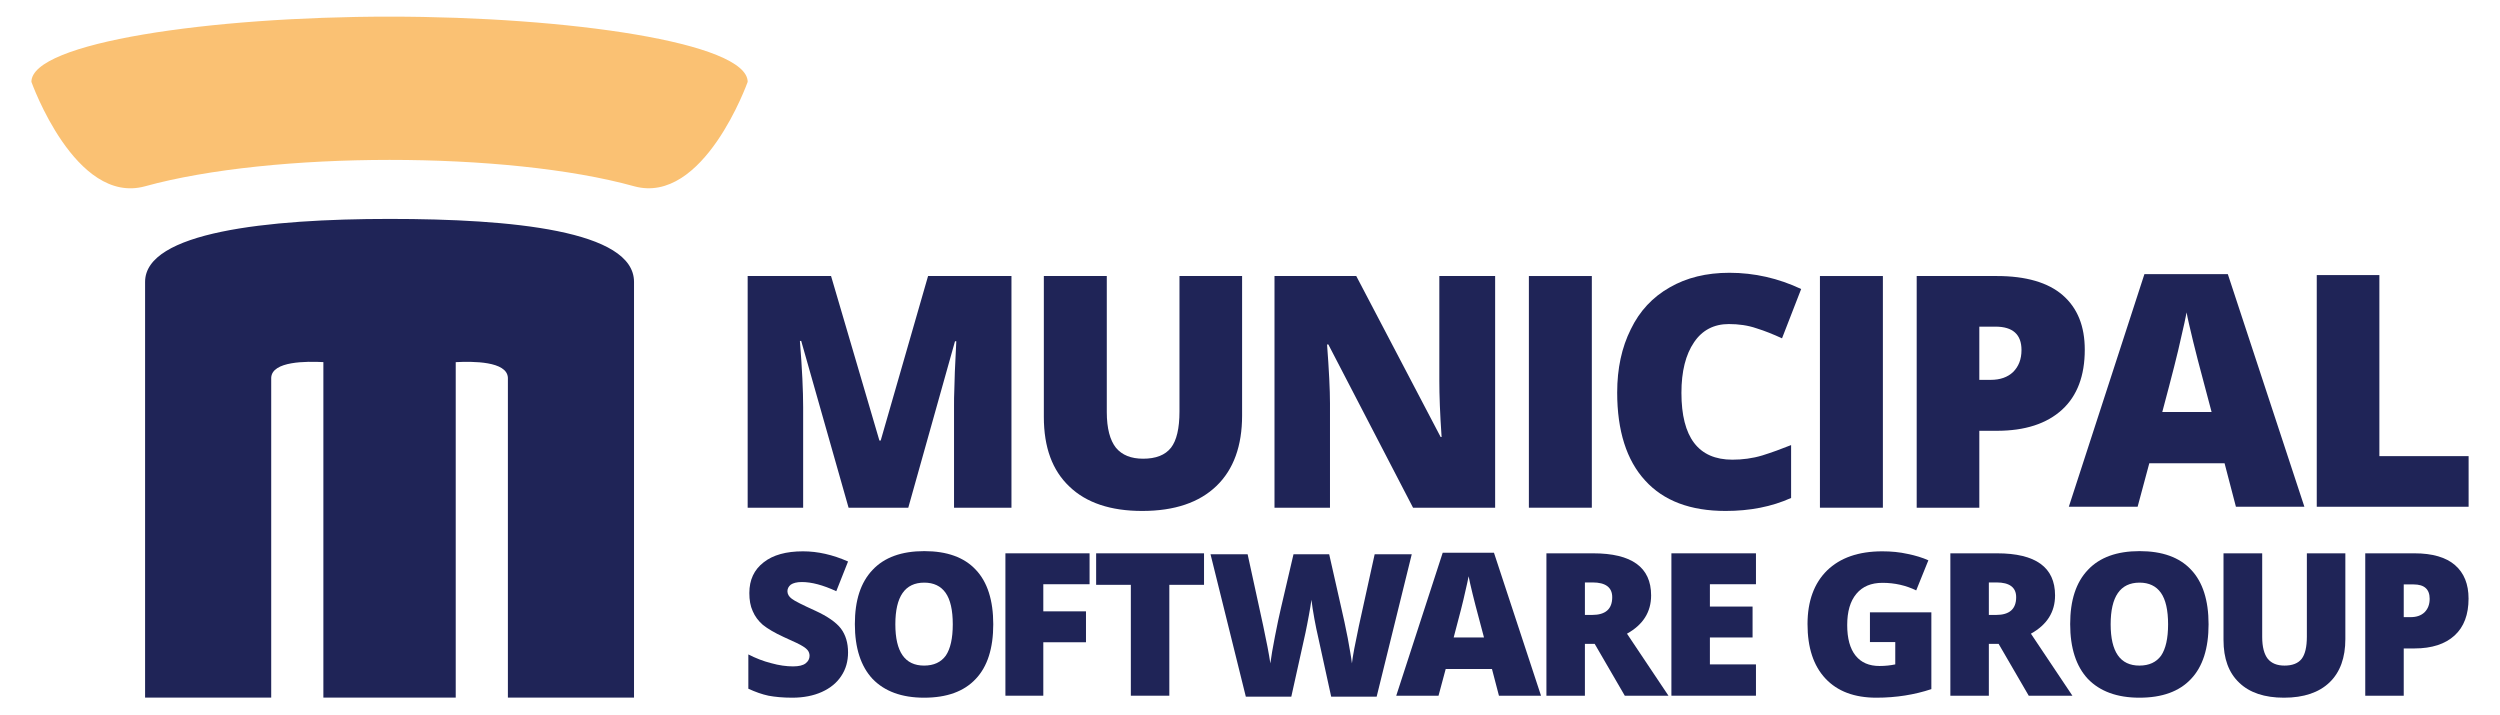
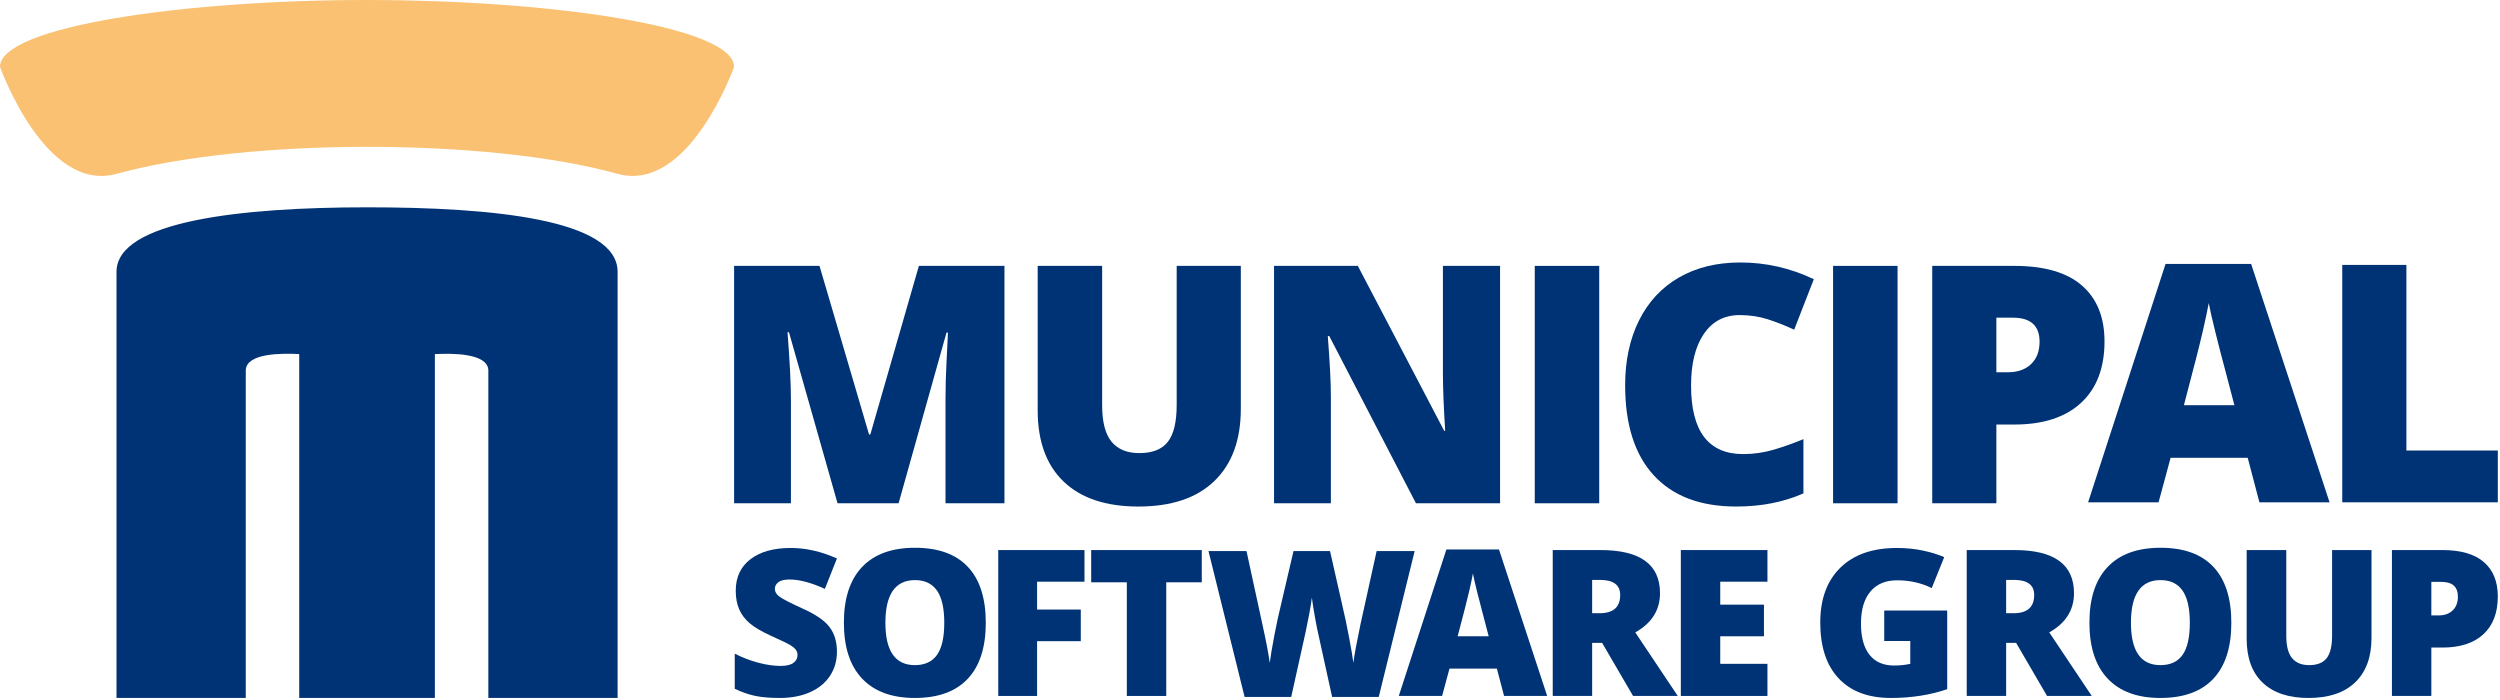
- <svg xmlns="http://www.w3.org/2000/svg" width="100%" height="100%" viewBox="0 0 700 200" version="1.1" xml:space="preserve" style="fill-rule:evenodd;clip-rule:evenodd;stroke-linejoin:round;stroke-miterlimit:2;">
-   <g transform="matrix(0.849814,0,0,0.849814,-459.023,-104.643)">
-     <g transform="matrix(1.11364,0,0,1.11364,-83.7046,-564.398)">
-       <g transform="matrix(1.50667,0,0,0.559842,-431.333,342.91)">
-         <g transform="matrix(63.7168,0,0,171.477,800,758.564)">
-           <path d="M0.388,-0L0.242,-0.514L0.238,-0.514C0.245,-0.427 0.248,-0.359 0.248,-0.31L0.248,-0L0.077,-0L0.077,-0.714L0.334,-0.714L0.483,-0.207L0.487,-0.207L0.633,-0.714L0.89,-0.714L0.89,-0L0.713,-0L0.713,-0.313C0.713,-0.329 0.713,-0.347 0.714,-0.367C0.714,-0.387 0.716,-0.436 0.72,-0.513L0.716,-0.513L0.572,-0L0.388,-0Z" style="fill:rgb(31,36,87);fill-rule:nonzero;" />
-         </g>
-         <g transform="matrix(63.7168,0,0,171.477,858.415,758.564)">
-           <path d="M0.684,-0.714L0.684,-0.284C0.684,-0.191 0.658,-0.118 0.605,-0.067C0.552,-0.016 0.476,0.01 0.376,0.01C0.279,0.01 0.204,-0.015 0.152,-0.065C0.099,-0.115 0.073,-0.186 0.073,-0.28L0.073,-0.714L0.267,-0.714L0.267,-0.295C0.267,-0.244 0.277,-0.208 0.295,-0.185C0.314,-0.162 0.342,-0.151 0.379,-0.151C0.418,-0.151 0.447,-0.162 0.465,-0.185C0.482,-0.207 0.491,-0.244 0.491,-0.296L0.491,-0.714L0.684,-0.714Z" style="fill:rgb(31,36,87);fill-rule:nonzero;" />
-         </g>
-         <g transform="matrix(63.7168,0,0,171.477,903.453,758.564)">
-           <path d="M0.757,-0L0.504,-0L0.243,-0.503L0.239,-0.503C0.245,-0.424 0.248,-0.363 0.248,-0.322L0.248,-0L0.077,-0L0.077,-0.714L0.329,-0.714L0.589,-0.218L0.592,-0.218C0.587,-0.29 0.585,-0.347 0.585,-0.391L0.585,-0.714L0.757,-0.714L0.757,-0Z" style="fill:rgb(31,36,87);fill-rule:nonzero;" />
-         </g>
-         <g transform="matrix(63.7168,0,0,171.477,953.406,758.564)">
-           <rect x="0.077" y="-0.714" width="0.194" height="0.714" style="fill:rgb(31,36,87);fill-rule:nonzero;" />
-         </g>
-         <g transform="matrix(63.7168,0,0,171.477,972.403,758.564)">
-           <path d="M0.395,-0.566C0.349,-0.566 0.313,-0.547 0.288,-0.51C0.262,-0.472 0.249,-0.42 0.249,-0.354C0.249,-0.217 0.301,-0.148 0.406,-0.148C0.437,-0.148 0.468,-0.152 0.498,-0.161C0.527,-0.17 0.557,-0.181 0.587,-0.193L0.587,-0.03C0.527,-0.003 0.46,0.01 0.385,0.01C0.277,0.01 0.194,-0.021 0.137,-0.084C0.08,-0.146 0.051,-0.237 0.051,-0.355C0.051,-0.429 0.065,-0.494 0.093,-0.55C0.12,-0.606 0.16,-0.649 0.213,-0.679C0.265,-0.709 0.326,-0.724 0.397,-0.724C0.474,-0.724 0.548,-0.707 0.618,-0.674L0.559,-0.522C0.533,-0.534 0.506,-0.545 0.48,-0.553C0.454,-0.562 0.425,-0.566 0.395,-0.566Z" style="fill:rgb(31,36,87);fill-rule:nonzero;" />
-         </g>
-         <g transform="matrix(63.7168,0,0,171.477,1010.56,758.564)">
-           <rect x="0.077" y="-0.714" width="0.194" height="0.714" style="fill:rgb(31,36,87);fill-rule:nonzero;" />
-         </g>
-         <g transform="matrix(63.7168,0,0,171.477,1029.56,758.564)">
-           <path d="M0.595,-0.487C0.595,-0.407 0.572,-0.345 0.525,-0.302C0.478,-0.259 0.411,-0.237 0.324,-0.237L0.27,-0.237L0.27,-0L0.077,-0L0.077,-0.714L0.324,-0.714C0.414,-0.714 0.482,-0.694 0.527,-0.655C0.573,-0.615 0.595,-0.559 0.595,-0.487ZM0.27,-0.394L0.305,-0.394C0.334,-0.394 0.357,-0.402 0.374,-0.418C0.391,-0.435 0.4,-0.457 0.4,-0.486C0.4,-0.534 0.373,-0.558 0.32,-0.558L0.27,-0.558L0.27,-0.394Z" style="fill:rgb(31,36,87);fill-rule:nonzero;" />
-         </g>
-         <g transform="matrix(63.7168,0,0,171.477,1064.34,758.062)">
-           <path d="M0.515,-0L0.48,-0.134L0.248,-0.134L0.212,-0L0,-0L0.233,-0.717L0.49,-0.717L0.726,-0L0.515,-0ZM0.44,-0.292L0.409,-0.409C0.402,-0.435 0.393,-0.469 0.383,-0.51C0.373,-0.552 0.366,-0.581 0.363,-0.599C0.36,-0.583 0.354,-0.555 0.345,-0.517C0.337,-0.479 0.318,-0.404 0.288,-0.292L0.44,-0.292Z" style="fill:rgb(31,36,87);fill-rule:nonzero;" />
-         </g>
-         <g transform="matrix(63.7168,0,0,171.477,1108.12,758.062)">
-           <path d="M0.077,-0L0.077,-0.714L0.27,-0.714L0.27,-0.156L0.545,-0.156L0.545,-0L0.077,-0Z" style="fill:rgb(31,36,87);fill-rule:nonzero;" />
-         </g>
+ <svg xmlns="http://www.w3.org/2000/svg" width="100%" height="100%" viewBox="0 0 683 191" version="1.1" xml:space="preserve" style="fill-rule:evenodd;clip-rule:evenodd;stroke-linejoin:round;stroke-miterlimit:2;">
+   <g>
+     <g>
+       <g>
+         <path d="M228.815,137.497l-13.265,-46.713l-0.399,0c0.621,7.956 0.932,14.137 0.932,18.544l-0,28.169l-15.527,0l0,-64.857l23.334,0l13.531,46.048l0.355,-0l13.264,-46.048l23.379,0l-0,64.857l-16.104,0l0,-28.436c0,-1.478 0.022,-3.12 0.067,-4.924c0.044,-1.804 0.244,-6.225 0.599,-13.264l-0.4,0l-13.086,46.624l-16.68,0Z" style="fill:#003375;fill-rule:nonzero;" />
+         <path d="M338.992,72.64l-0,39.039c-0,8.488 -2.403,15.061 -7.209,19.719c-4.806,4.658 -11.734,6.987 -20.784,6.987c-8.842,-0 -15.637,-2.263 -20.384,-6.788c-4.747,-4.525 -7.12,-11.031 -7.12,-19.519l0,-39.438l17.612,0l-0,38.063c-0,4.584 0.857,7.911 2.573,9.981c1.715,2.07 4.244,3.106 7.586,3.106c3.578,-0 6.173,-1.028 7.785,-3.084c1.612,-2.055 2.418,-5.419 2.418,-10.092l-0,-37.974l17.523,0Z" style="fill:#003375;fill-rule:nonzero;" />
+         <path d="M409.82,137.497l-22.98,0l-23.689,-45.692l-0.399,-0c0.562,7.186 0.843,12.672 0.843,16.458l-0,29.234l-15.527,0l0,-64.857l22.891,0l23.6,45.072l0.267,-0c-0.414,-6.536 -0.622,-11.786 -0.622,-15.749l0,-29.323l15.616,0l-0,64.857Z" style="fill:#003375;fill-rule:nonzero;" />
+         <rect x="419.296" y="72.64" width="17.612" height="64.857" style="fill:#003375;fill-rule:nonzero;" />
+         <path d="M475.262,86.082c-4.17,-0 -7.423,1.708 -9.759,5.124c-2.337,3.416 -3.505,8.125 -3.505,14.129c0,12.48 4.747,18.721 14.24,18.721c2.869,-0 5.649,-0.4 8.34,-1.198c2.692,-0.799 5.398,-1.76 8.119,-2.884l-0,14.817c-5.412,2.396 -11.534,3.594 -18.366,3.594c-9.789,-0 -17.294,-2.84 -22.514,-8.518c-5.22,-5.678 -7.83,-13.885 -7.83,-24.621c0,-6.713 1.265,-12.613 3.793,-17.7c2.529,-5.087 6.167,-8.998 10.913,-11.734c4.747,-2.735 10.329,-4.103 16.747,-4.103c7.009,-0 13.708,1.523 20.096,4.569l-5.368,13.796c-2.395,-1.123 -4.791,-2.07 -7.187,-2.839c-2.395,-0.769 -4.968,-1.153 -7.719,-1.153Z" style="fill:#003375;fill-rule:nonzero;" />
+         <rect x="500.797" y="72.64" width="17.612" height="64.857" style="fill:#003375;fill-rule:nonzero;" />
+         <path d="M574.952,93.269c0,7.245 -2.136,12.842 -6.41,16.791c-4.273,3.948 -10.344,5.922 -18.21,5.922l-4.925,-0l0,21.515l-17.522,0l-0,-64.857l22.447,0c8.192,0 14.343,1.79 18.454,5.368c4.111,3.579 6.166,8.665 6.166,15.261Zm-29.545,8.428l3.194,0c2.633,0 4.725,-0.739 6.278,-2.218c1.552,-1.479 2.329,-3.519 2.329,-6.122c-0,-4.377 -2.425,-6.565 -7.276,-6.565l-4.525,-0l0,14.905Z" style="fill:#003375;fill-rule:nonzero;" />
+         <path d="M617.271,137.231l-3.194,-12.155l-21.072,0l-3.283,12.155l-19.253,0l21.161,-65.123l23.379,-0l21.426,65.123l-19.164,0Zm-6.832,-26.528l-2.794,-10.647c-0.651,-2.366 -1.442,-5.427 -2.374,-9.183c-0.931,-3.756 -1.545,-6.447 -1.841,-8.074c-0.266,1.508 -0.791,3.993 -1.575,7.453c-0.783,3.46 -2.521,10.277 -5.212,20.451l13.796,-0Z" style="fill:#003375;fill-rule:nonzero;" />
+         <path d="M639.903,137.231l-0,-64.857l17.523,0l-0,50.706l24.975,-0l0,14.151l-42.498,0Z" style="fill:#003375;fill-rule:nonzero;" />
      </g>
-       <g transform="matrix(1.43401,0,0,0.410016,-368.208,486.372)">
-         <g transform="matrix(41.1434,0,0,143.897,800,821.519)">
-           <path d="M0.544,-0.217C0.544,-0.173 0.533,-0.133 0.51,-0.099C0.488,-0.065 0.455,-0.038 0.413,-0.019C0.371,0 0.321,0.01 0.264,0.01C0.217,0.01 0.177,0.006 0.145,-0C0.112,-0.007 0.079,-0.019 0.044,-0.035L0.044,-0.207C0.081,-0.188 0.119,-0.173 0.159,-0.163C0.198,-0.152 0.235,-0.147 0.268,-0.147C0.297,-0.147 0.318,-0.152 0.331,-0.162C0.344,-0.172 0.351,-0.185 0.351,-0.2C0.351,-0.21 0.348,-0.219 0.343,-0.226C0.338,-0.233 0.329,-0.241 0.317,-0.248C0.305,-0.256 0.274,-0.271 0.222,-0.294C0.176,-0.315 0.141,-0.336 0.117,-0.355C0.094,-0.375 0.077,-0.398 0.066,-0.424C0.054,-0.45 0.049,-0.48 0.049,-0.515C0.049,-0.581 0.073,-0.632 0.121,-0.669C0.168,-0.706 0.234,-0.724 0.318,-0.724C0.392,-0.724 0.467,-0.707 0.544,-0.673L0.485,-0.524C0.418,-0.555 0.361,-0.57 0.312,-0.57C0.287,-0.57 0.269,-0.565 0.257,-0.557C0.246,-0.548 0.24,-0.537 0.24,-0.524C0.24,-0.51 0.247,-0.497 0.262,-0.486C0.276,-0.475 0.316,-0.455 0.38,-0.426C0.441,-0.398 0.484,-0.368 0.508,-0.337C0.532,-0.305 0.544,-0.265 0.544,-0.217Z" style="fill:rgb(31,36,87);fill-rule:nonzero;" />
-         </g>
-         <g transform="matrix(41.1434,0,0,143.897,821.689,821.519)">
-           <path d="M0.745,-0.358C0.745,-0.238 0.716,-0.146 0.657,-0.084C0.598,-0.021 0.512,0.01 0.398,0.01C0.286,0.01 0.2,-0.022 0.14,-0.084C0.081,-0.147 0.051,-0.239 0.051,-0.359C0.051,-0.478 0.08,-0.568 0.14,-0.631C0.199,-0.694 0.286,-0.725 0.399,-0.725C0.513,-0.725 0.599,-0.694 0.657,-0.632C0.716,-0.57 0.745,-0.478 0.745,-0.358ZM0.254,-0.358C0.254,-0.22 0.302,-0.151 0.398,-0.151C0.447,-0.151 0.483,-0.168 0.507,-0.201C0.53,-0.235 0.542,-0.287 0.542,-0.358C0.542,-0.429 0.53,-0.482 0.506,-0.516C0.482,-0.55 0.446,-0.567 0.399,-0.567C0.302,-0.567 0.254,-0.497 0.254,-0.358Z" style="fill:rgb(31,36,87);fill-rule:nonzero;" />
-         </g>
-         <g transform="matrix(41.1434,0,0,143.897,851.681,821.519)">
-           <path d="M0.267,-0L0.077,-0L0.077,-0.714L0.499,-0.714L0.499,-0.559L0.267,-0.559L0.267,-0.423L0.481,-0.423L0.481,-0.268L0.267,-0.268L0.267,-0Z" style="fill:rgb(31,36,87);fill-rule:nonzero;" />
-         </g>
-         <g transform="matrix(41.1434,0,0,143.897,872.539,821.519)">
-           <path d="M0.392,-0L0.199,-0L0.199,-0.556L0.025,-0.556L0.025,-0.714L0.566,-0.714L0.566,-0.556L0.392,-0.556L0.392,-0Z" style="fill:rgb(31,36,87);fill-rule:nonzero;" />
-         </g>
-         <g transform="matrix(41.1434,0,0,143.897,896.552,822.221)">
-           <path d="M0.848,-0L0.62,-0L0.552,-0.311C0.549,-0.324 0.543,-0.35 0.536,-0.389C0.529,-0.427 0.524,-0.46 0.521,-0.486C0.518,-0.465 0.514,-0.438 0.508,-0.407C0.502,-0.376 0.497,-0.347 0.491,-0.32C0.485,-0.294 0.462,-0.187 0.42,-0L0.192,-0L0.015,-0.714L0.201,-0.714L0.279,-0.356C0.296,-0.277 0.308,-0.214 0.315,-0.167C0.319,-0.2 0.327,-0.245 0.338,-0.302C0.349,-0.359 0.359,-0.406 0.368,-0.444L0.431,-0.714L0.61,-0.714L0.671,-0.444C0.681,-0.401 0.692,-0.351 0.703,-0.294C0.713,-0.237 0.721,-0.195 0.724,-0.167C0.728,-0.203 0.74,-0.266 0.759,-0.355L0.838,-0.714L1.024,-0.714L0.848,-0Z" style="fill:rgb(31,36,87);fill-rule:nonzero;" />
-         </g>
-         <g transform="matrix(41.1434,0,0,143.897,935.484,821.519)">
-           <path d="M0.515,-0L0.48,-0.134L0.248,-0.134L0.212,-0L0,-0L0.233,-0.717L0.49,-0.717L0.726,-0L0.515,-0ZM0.44,-0.292L0.409,-0.409C0.402,-0.435 0.393,-0.469 0.383,-0.51C0.373,-0.552 0.366,-0.581 0.363,-0.599C0.36,-0.583 0.354,-0.555 0.345,-0.517C0.337,-0.479 0.318,-0.404 0.288,-0.292L0.44,-0.292Z" style="fill:rgb(31,36,87);fill-rule:nonzero;" />
-         </g>
-         <g transform="matrix(41.1434,0,0,143.897,963.3,821.519)">
-           <path d="M0.27,-0.26L0.27,-0L0.077,-0L0.077,-0.714L0.311,-0.714C0.505,-0.714 0.602,-0.644 0.602,-0.503C0.602,-0.42 0.562,-0.356 0.481,-0.311L0.689,-0L0.47,-0L0.319,-0.26L0.27,-0.26ZM0.27,-0.405L0.306,-0.405C0.374,-0.405 0.407,-0.435 0.407,-0.494C0.407,-0.543 0.374,-0.568 0.308,-0.568L0.27,-0.568L0.27,-0.405Z" style="fill:rgb(31,36,87);fill-rule:nonzero;" />
-         </g>
-         <g transform="matrix(41.1434,0,0,143.897,989.087,821.519)">
-           <path d="M0.501,-0L0.077,-0L0.077,-0.714L0.501,-0.714L0.501,-0.559L0.27,-0.559L0.27,-0.447L0.484,-0.447L0.484,-0.292L0.27,-0.292L0.27,-0.157L0.501,-0.157L0.501,-0Z" style="fill:rgb(31,36,87);fill-rule:nonzero;" />
-         </g>
-         <g transform="matrix(41.1434,0,0,143.897,1018.24,821.519)">
-           <path d="M0.364,-0.418L0.672,-0.418L0.672,-0.033C0.588,-0.005 0.496,0.01 0.396,0.01C0.286,0.01 0.201,-0.022 0.141,-0.086C0.081,-0.15 0.051,-0.241 0.051,-0.359C0.051,-0.474 0.084,-0.564 0.149,-0.628C0.215,-0.692 0.307,-0.724 0.426,-0.724C0.471,-0.724 0.513,-0.72 0.553,-0.711C0.593,-0.703 0.628,-0.692 0.657,-0.679L0.596,-0.528C0.545,-0.553 0.488,-0.566 0.427,-0.566C0.37,-0.566 0.327,-0.548 0.296,-0.511C0.265,-0.474 0.25,-0.422 0.25,-0.354C0.25,-0.287 0.264,-0.236 0.292,-0.201C0.32,-0.166 0.36,-0.149 0.412,-0.149C0.441,-0.149 0.467,-0.152 0.491,-0.157L0.491,-0.269L0.364,-0.269L0.364,-0.418Z" style="fill:rgb(31,36,87);fill-rule:nonzero;" />
-         </g>
-         <g transform="matrix(41.1434,0,0,143.897,1046.64,821.519)">
-           <path d="M0.27,-0.26L0.27,-0L0.077,-0L0.077,-0.714L0.311,-0.714C0.505,-0.714 0.602,-0.644 0.602,-0.503C0.602,-0.42 0.562,-0.356 0.481,-0.311L0.689,-0L0.47,-0L0.319,-0.26L0.27,-0.26ZM0.27,-0.405L0.306,-0.405C0.374,-0.405 0.407,-0.435 0.407,-0.494C0.407,-0.543 0.374,-0.568 0.308,-0.568L0.27,-0.568L0.27,-0.405Z" style="fill:rgb(31,36,87);fill-rule:nonzero;" />
-         </g>
-         <g transform="matrix(41.1434,0,0,143.897,1072.43,821.519)">
-           <path d="M0.745,-0.358C0.745,-0.238 0.716,-0.146 0.657,-0.084C0.598,-0.021 0.512,0.01 0.398,0.01C0.286,0.01 0.2,-0.022 0.14,-0.084C0.081,-0.147 0.051,-0.239 0.051,-0.359C0.051,-0.478 0.08,-0.568 0.14,-0.631C0.199,-0.694 0.286,-0.725 0.399,-0.725C0.513,-0.725 0.599,-0.694 0.657,-0.632C0.716,-0.57 0.745,-0.478 0.745,-0.358ZM0.254,-0.358C0.254,-0.22 0.302,-0.151 0.398,-0.151C0.447,-0.151 0.483,-0.168 0.507,-0.201C0.53,-0.235 0.542,-0.287 0.542,-0.358C0.542,-0.429 0.53,-0.482 0.506,-0.516C0.482,-0.55 0.446,-0.567 0.399,-0.567C0.302,-0.567 0.254,-0.497 0.254,-0.358Z" style="fill:rgb(31,36,87);fill-rule:nonzero;" />
-         </g>
-         <g transform="matrix(41.1434,0,0,143.897,1103.16,821.519)">
-           <path d="M0.684,-0.714L0.684,-0.284C0.684,-0.191 0.658,-0.118 0.605,-0.067C0.552,-0.016 0.476,0.01 0.376,0.01C0.279,0.01 0.204,-0.015 0.152,-0.065C0.099,-0.115 0.073,-0.186 0.073,-0.28L0.073,-0.714L0.267,-0.714L0.267,-0.295C0.267,-0.244 0.277,-0.208 0.295,-0.185C0.314,-0.162 0.342,-0.151 0.379,-0.151C0.418,-0.151 0.447,-0.162 0.465,-0.185C0.482,-0.207 0.491,-0.244 0.491,-0.296L0.491,-0.714L0.684,-0.714Z" style="fill:rgb(31,36,87);fill-rule:nonzero;" />
-         </g>
-         <g transform="matrix(41.1434,0,0,143.897,1132.24,821.519)">
-           <path d="M0.595,-0.487C0.595,-0.407 0.572,-0.345 0.525,-0.302C0.478,-0.259 0.411,-0.237 0.324,-0.237L0.27,-0.237L0.27,-0L0.077,-0L0.077,-0.714L0.324,-0.714C0.414,-0.714 0.482,-0.694 0.527,-0.655C0.573,-0.615 0.595,-0.559 0.595,-0.487ZM0.27,-0.394L0.305,-0.394C0.334,-0.394 0.357,-0.402 0.374,-0.418C0.391,-0.435 0.4,-0.457 0.4,-0.486C0.4,-0.534 0.373,-0.558 0.32,-0.558L0.27,-0.558L0.27,-0.394Z" style="fill:rgb(31,36,87);fill-rule:nonzero;" />
-         </g>
+       <g>
+         <path d="M228.651,178.032c0,2.472 -0.627,4.667 -1.881,6.584c-1.254,1.918 -3.063,3.408 -5.426,4.472c-2.363,1.063 -5.134,1.595 -8.315,1.595c-2.654,-0 -4.881,-0.187 -6.68,-0.559c-1.799,-0.373 -3.672,-1.023 -5.616,-1.95l-0,-9.597c2.054,1.055 4.189,1.877 6.407,2.468c2.217,0.591 4.253,0.886 6.107,0.886c1.599,-0 2.772,-0.277 3.517,-0.832c0.745,-0.554 1.118,-1.267 1.118,-2.14c-0,-0.545 -0.15,-1.022 -0.45,-1.431c-0.3,-0.409 -0.782,-0.823 -1.445,-1.241c-0.664,-0.418 -2.431,-1.272 -5.303,-2.563c-2.599,-1.181 -4.549,-2.326 -5.848,-3.435c-1.3,-1.109 -2.263,-2.381 -2.89,-3.817c-0.627,-1.436 -0.941,-3.135 -0.941,-5.098c0,-3.672 1.336,-6.534 4.008,-8.588c2.672,-2.054 6.344,-3.081 11.015,-3.081c4.126,-0 8.333,0.954 12.623,2.863l-3.299,8.315c-3.726,-1.708 -6.943,-2.563 -9.651,-2.563c-1.4,0 -2.418,0.246 -3.054,0.736c-0.636,0.491 -0.954,1.1 -0.954,1.827c-0,0.782 0.404,1.481 1.213,2.099c0.809,0.618 3.004,1.745 6.584,3.381c3.436,1.545 5.821,3.204 7.157,4.976c1.336,1.772 2.004,4.003 2.004,6.693Z" style="fill:#003375;fill-rule:nonzero;" />
+         <path d="M269.318,170.153c0,6.707 -1.645,11.805 -4.935,15.295c-3.29,3.49 -8.106,5.235 -14.45,5.235c-6.252,-0 -11.046,-1.754 -14.381,-5.262c-3.336,-3.508 -5.003,-8.616 -5.003,-15.323c-0,-6.634 1.658,-11.701 4.975,-15.199c3.317,-3.499 8.139,-5.249 14.464,-5.249c6.343,0 11.151,1.736 14.423,5.208c3.271,3.471 4.907,8.57 4.907,15.295Zm-27.428,-0c0,7.706 2.681,11.56 8.043,11.56c2.727,-0 4.749,-0.936 6.067,-2.808c1.317,-1.873 1.976,-4.79 1.976,-8.752c0,-3.981 -0.668,-6.921 -2.004,-8.82c-1.336,-1.899 -3.33,-2.849 -5.984,-2.849c-5.398,-0 -8.098,3.889 -8.098,11.669Z" style="fill:#003375;fill-rule:nonzero;" />
+         <path d="M283.33,190.137l-10.606,0l-0,-39.86l23.556,0l0,8.643l-12.95,0l-0,7.607l11.941,-0l0,8.642l-11.941,0l-0,14.968Z" style="fill:#003375;fill-rule:nonzero;" />
+         <path d="M318.617,190.137l-10.769,0l-0,-31.053l-9.734,-0l0,-8.807l30.209,0l-0,8.807l-9.706,-0l-0,31.053Z" style="fill:#003375;fill-rule:nonzero;" />
+         <path d="M376.67,190.41l-12.733,0l-3.817,-17.367c-0.181,-0.727 -0.468,-2.172 -0.858,-4.335c-0.391,-2.163 -0.677,-3.972 -0.859,-5.426c-0.146,1.182 -0.382,2.649 -0.709,4.403c-0.327,1.754 -0.65,3.368 -0.968,4.84c-0.318,1.472 -1.64,7.434 -3.967,17.885l-12.732,0l-9.87,-39.86l10.388,-0l4.335,19.985c0.981,4.416 1.654,7.933 2.017,10.551c0.237,-1.854 0.659,-4.372 1.268,-7.552c0.609,-3.181 1.177,-5.817 1.704,-7.907l3.517,-15.077l9.979,-0l3.408,15.077c0.582,2.417 1.172,5.207 1.772,8.37c0.6,3.163 1,5.526 1.2,7.089c0.236,-2.018 0.881,-5.517 1.935,-10.497l4.417,-20.039l10.388,-0l-9.815,39.86Z" style="fill:#003375;fill-rule:nonzero;" />
+         <path d="M410.911,190.137l-1.963,-7.47l-12.95,0l-2.018,7.47l-11.832,0l13.005,-40.023l14.368,-0l13.168,40.023l-11.778,0Zm-4.198,-16.304l-1.718,-6.543c-0.4,-1.454 -0.886,-3.335 -1.459,-5.644c-0.572,-2.308 -0.949,-3.962 -1.131,-4.962c-0.164,0.927 -0.486,2.454 -0.968,4.581c-0.482,2.126 -1.55,6.316 -3.204,12.568l8.48,0Z" style="fill:#003375;fill-rule:nonzero;" />
+         <path d="M434.975,175.633l-0,14.504l-10.77,0l0,-39.86l13.06,0c10.833,0 16.249,3.926 16.249,11.778c0,4.617 -2.254,8.189 -6.761,10.715l11.614,17.367l-12.214,0l-8.452,-14.504l-2.726,-0Zm-0,-8.098l2.017,0c3.762,0 5.644,-1.663 5.644,-4.989c-0,-2.744 -1.845,-4.117 -5.535,-4.117l-2.126,0l-0,9.106Z" style="fill:#003375;fill-rule:nonzero;" />
+         <path d="M482.867,190.137l-23.666,0l0,-39.86l23.666,0l-0,8.643l-12.896,0l-0,6.271l11.941,-0l0,8.642l-11.941,0l-0,7.525l12.896,0l-0,8.779Z" style="fill:#003375;fill-rule:nonzero;" />
+         <path d="M514.771,166.799l17.204,0l-0,21.484c-4.672,1.6 -9.806,2.4 -15.405,2.4c-6.143,-0 -10.892,-1.782 -14.245,-5.344c-3.354,-3.563 -5.03,-8.643 -5.03,-15.241c-0,-6.434 1.835,-11.442 5.507,-15.022c3.672,-3.581 8.815,-5.371 15.431,-5.371c2.509,-0 4.876,0.236 7.103,0.709c2.226,0.472 4.167,1.072 5.821,1.799l-3.408,8.452c-2.872,-1.418 -6.026,-2.127 -9.461,-2.127c-3.144,0 -5.575,1.023 -7.293,3.068c-1.718,2.044 -2.577,4.966 -2.577,8.765c0,3.726 0.777,6.566 2.332,8.52c1.554,1.954 3.794,2.931 6.72,2.931c1.6,-0 3.072,-0.155 4.417,-0.464l-0,-6.243l-7.116,-0l-0,-8.316Z" style="fill:#003375;fill-rule:nonzero;" />
+         <path d="M548.077,175.633l-0,14.504l-10.77,0l0,-39.86l13.06,0c10.833,0 16.249,3.926 16.249,11.778c0,4.617 -2.254,8.189 -6.761,10.715l11.614,17.367l-12.214,0l-8.452,-14.504l-2.726,-0Zm-0,-8.098l2.017,0c3.763,0 5.644,-1.663 5.644,-4.989c-0,-2.744 -1.845,-4.117 -5.535,-4.117l-2.126,0l-0,9.106Z" style="fill:#003375;fill-rule:nonzero;" />
+         <path d="M609.601,170.153c-0,6.707 -1.645,11.805 -4.935,15.295c-3.29,3.49 -8.107,5.235 -14.45,5.235c-6.253,-0 -11.046,-1.754 -14.382,-5.262c-3.335,-3.508 -5.003,-8.616 -5.003,-15.323c0,-6.634 1.659,-11.701 4.976,-15.199c3.317,-3.499 8.138,-5.249 14.464,-5.249c6.343,0 11.151,1.736 14.422,5.208c3.272,3.471 4.908,8.57 4.908,15.295Zm-27.428,-0c0,7.706 2.681,11.56 8.043,11.56c2.726,-0 4.749,-0.936 6.066,-2.808c1.318,-1.873 1.977,-4.79 1.977,-8.752c-0,-3.981 -0.668,-6.921 -2.004,-8.82c-1.336,-1.899 -3.331,-2.849 -5.984,-2.849c-5.399,-0 -8.098,3.889 -8.098,11.669Z" style="fill:#003375;fill-rule:nonzero;" />
+         <path d="M647.896,150.277l-0,23.993c-0,5.216 -1.477,9.256 -4.431,12.119c-2.953,2.862 -7.211,4.294 -12.773,4.294c-5.434,-0 -9.61,-1.391 -12.528,-4.172c-2.917,-2.781 -4.375,-6.779 -4.375,-11.996l-0,-24.238l10.823,0l0,23.393c0,2.817 0.527,4.862 1.582,6.134c1.054,1.273 2.608,1.909 4.662,1.909c2.199,-0 3.794,-0.632 4.785,-1.895c0.99,-1.263 1.486,-3.331 1.486,-6.203l-0,-23.338l10.769,0Z" style="fill:#003375;fill-rule:nonzero;" />
+         <path d="M682.401,162.955c0,4.453 -1.313,7.893 -3.939,10.32c-2.627,2.426 -6.357,3.639 -11.192,3.639l-3.027,0l0,13.223l-10.769,0l0,-39.86l13.796,0c5.034,0 8.815,1.1 11.342,3.299c2.526,2.2 3.789,5.326 3.789,9.379Zm-18.158,5.18l1.963,0c1.618,0 2.904,-0.454 3.858,-1.363c0.955,-0.909 1.432,-2.163 1.432,-3.762c-0,-2.69 -1.491,-4.035 -4.472,-4.035l-2.781,-0l0,9.16Z" style="fill:#003375;fill-rule:nonzero;" />
      </g>
    </g>
-     <g transform="matrix(-0.446125,6.32375e-33,6.32375e-33,0.446125,1024.37,87.3983)">
-       <g id="M-Rounded-More" transform="matrix(-1.15,1.63011e-32,1.63011e-32,1.15,1257.7,18.0436)">
-         <path d="M324,501.984L243,501.984C243,501.984 243,510 243,235C243,203.064 321.5,194.567 400,194.561C478.5,194.555 557,202.04 557,235L557,501.984L476,501.984L476,296.592C475.513,285.823 453.217,286 442.5,286.546L442.5,501.984L357.5,501.984L357.5,286.521C346.783,285.976 324.487,285.799 324,296.568L324,501.984Z" style="fill:rgb(31,36,87);" />
-       </g>
-       <g transform="matrix(-1.19144,-5.83744e-31,1.11049e-32,0.783424,1265.94,-54.2045)">
-         <path d="M615,248.615C614.883,211.548 503.942,187.138 393,187.128C282,187.118 171,211.528 171,248.615C171,248.615 198.215,365.19 241.461,347.049C320.237,314.005 465.763,313.795 544.539,347.001C587.754,365.216 615,248.615 615,248.615Z" style="fill:rgb(250,193,115);" />
-       </g>
+     <g>
+       <path id="M-Rounded-More" d="M67.143,190.672l-35.316,0c0,0 0,3.495 0,-116.403c0,-13.924 34.226,-17.628 68.451,-17.63c34.225,-0.003 68.451,3.26 68.451,17.63l-0,116.403l-35.316,0l0,-89.549c-0.212,-4.695 -9.933,-4.618 -14.605,-4.38l-0,93.929l-37.06,0l0,-93.94c-4.672,-0.238 -14.393,-0.315 -14.605,4.38l-0,89.56Z" style="fill:#003375;" />
+       <path d="M200.556,18.263c-0.053,-11.01 -50.165,-18.26 -100.278,-18.263c-50.139,-0.003 -100.278,7.247 -100.278,18.263c0,-0 12.293,34.624 31.827,29.236c35.584,-9.815 101.318,-9.877 136.902,-0.015c19.52,5.411 31.827,-29.221 31.827,-29.221Z" style="fill:#fac173;" />
    </g>
  </g>
</svg>
